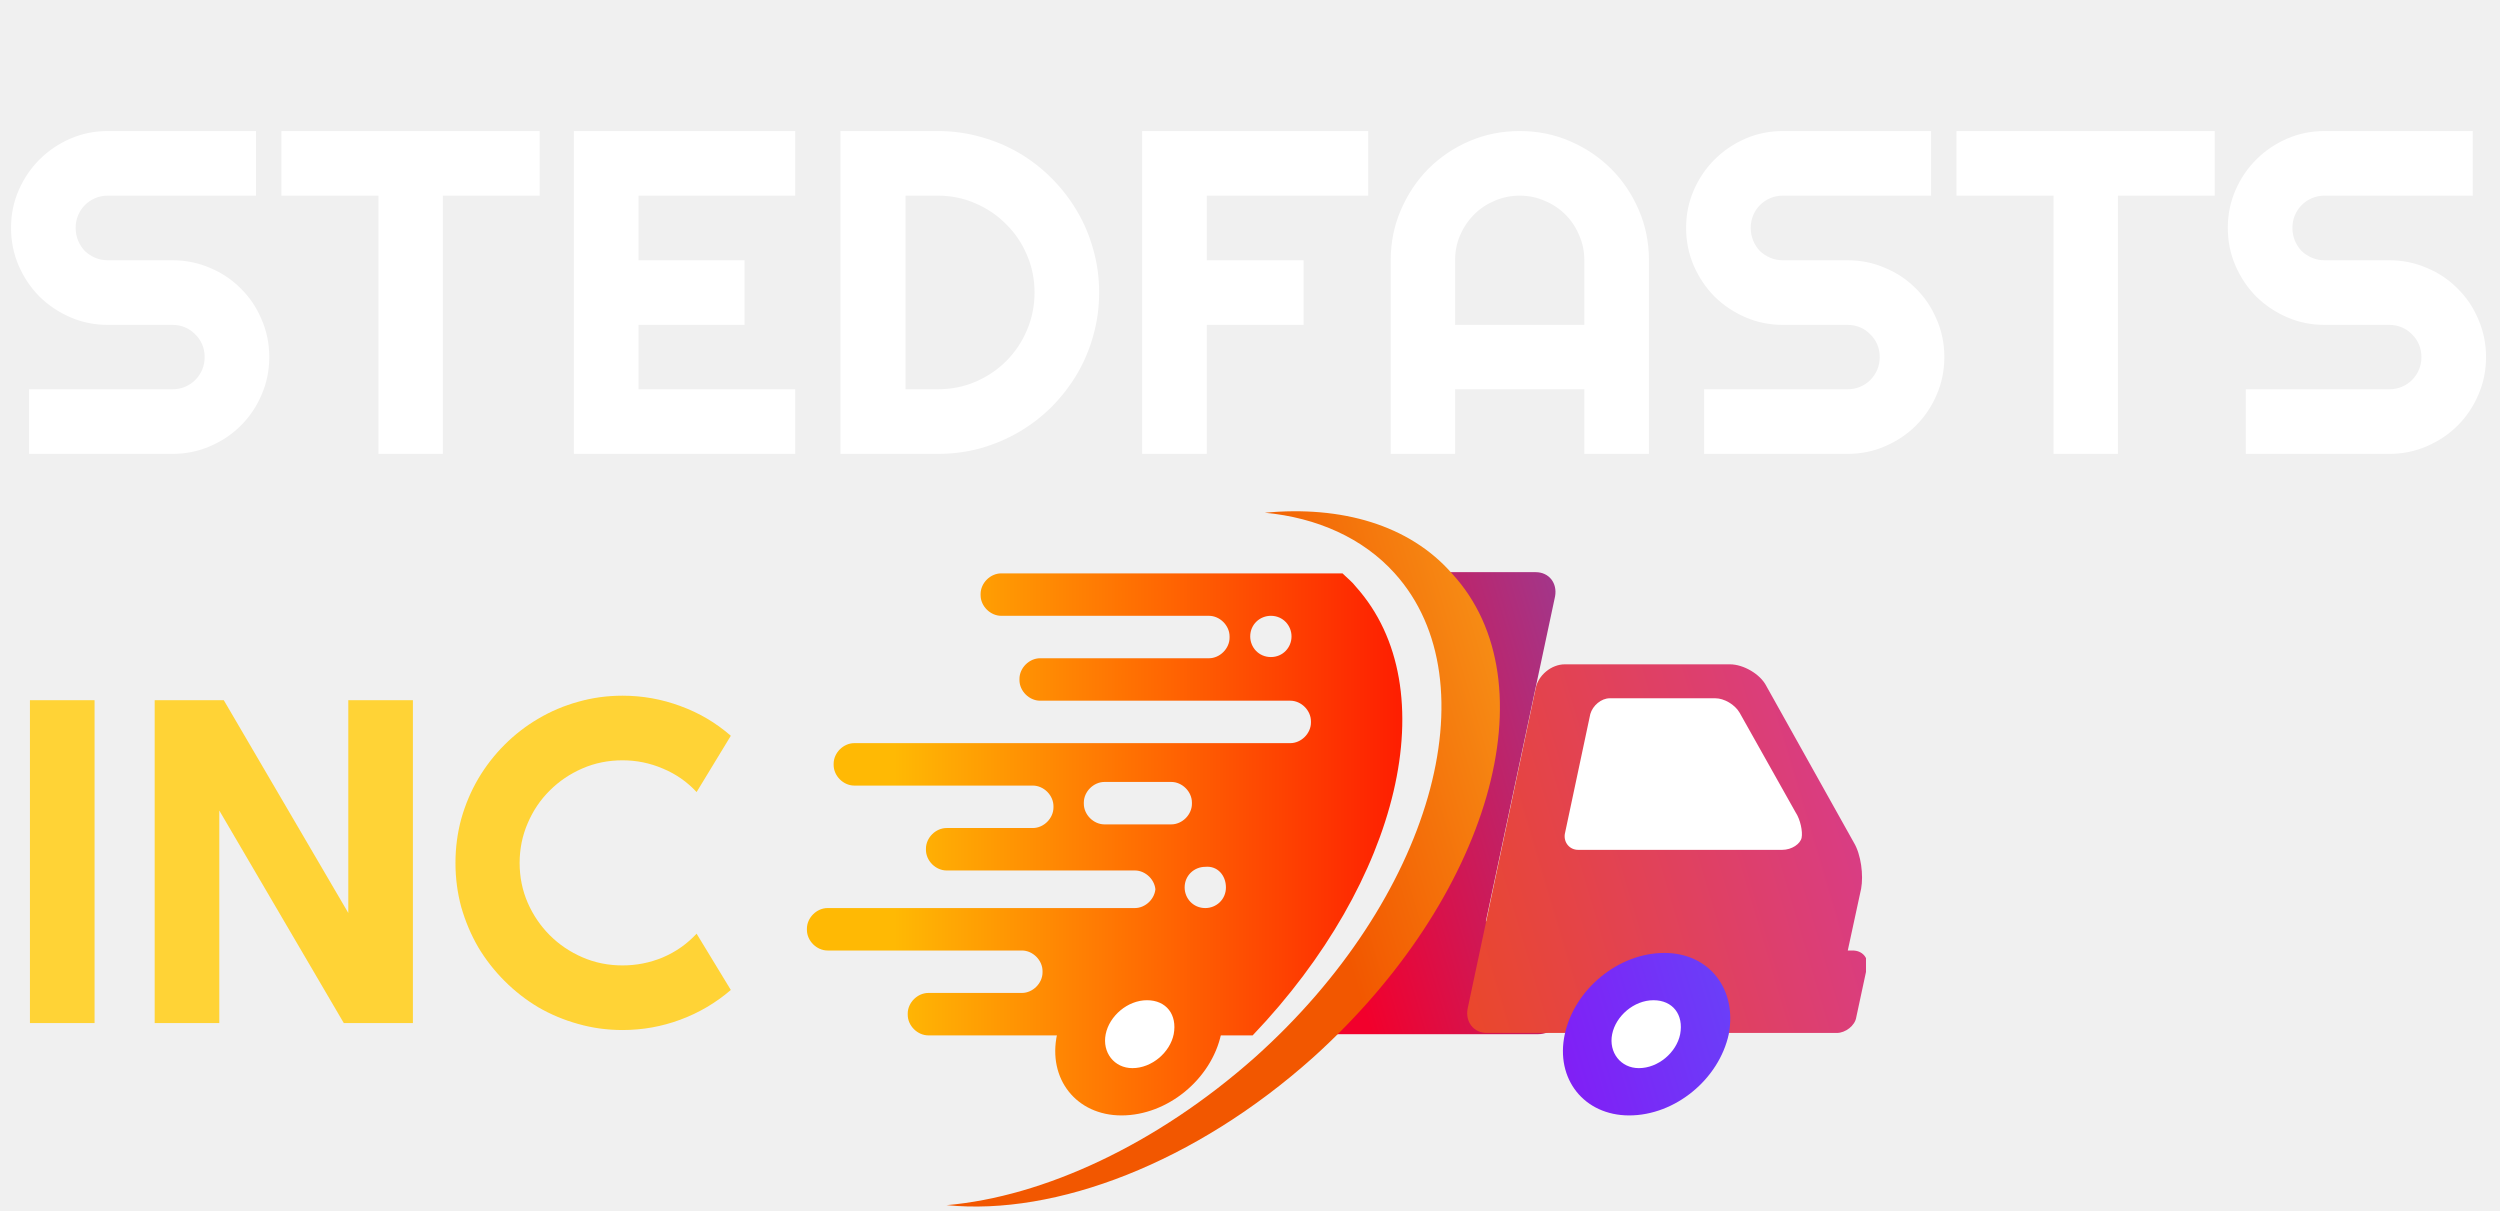
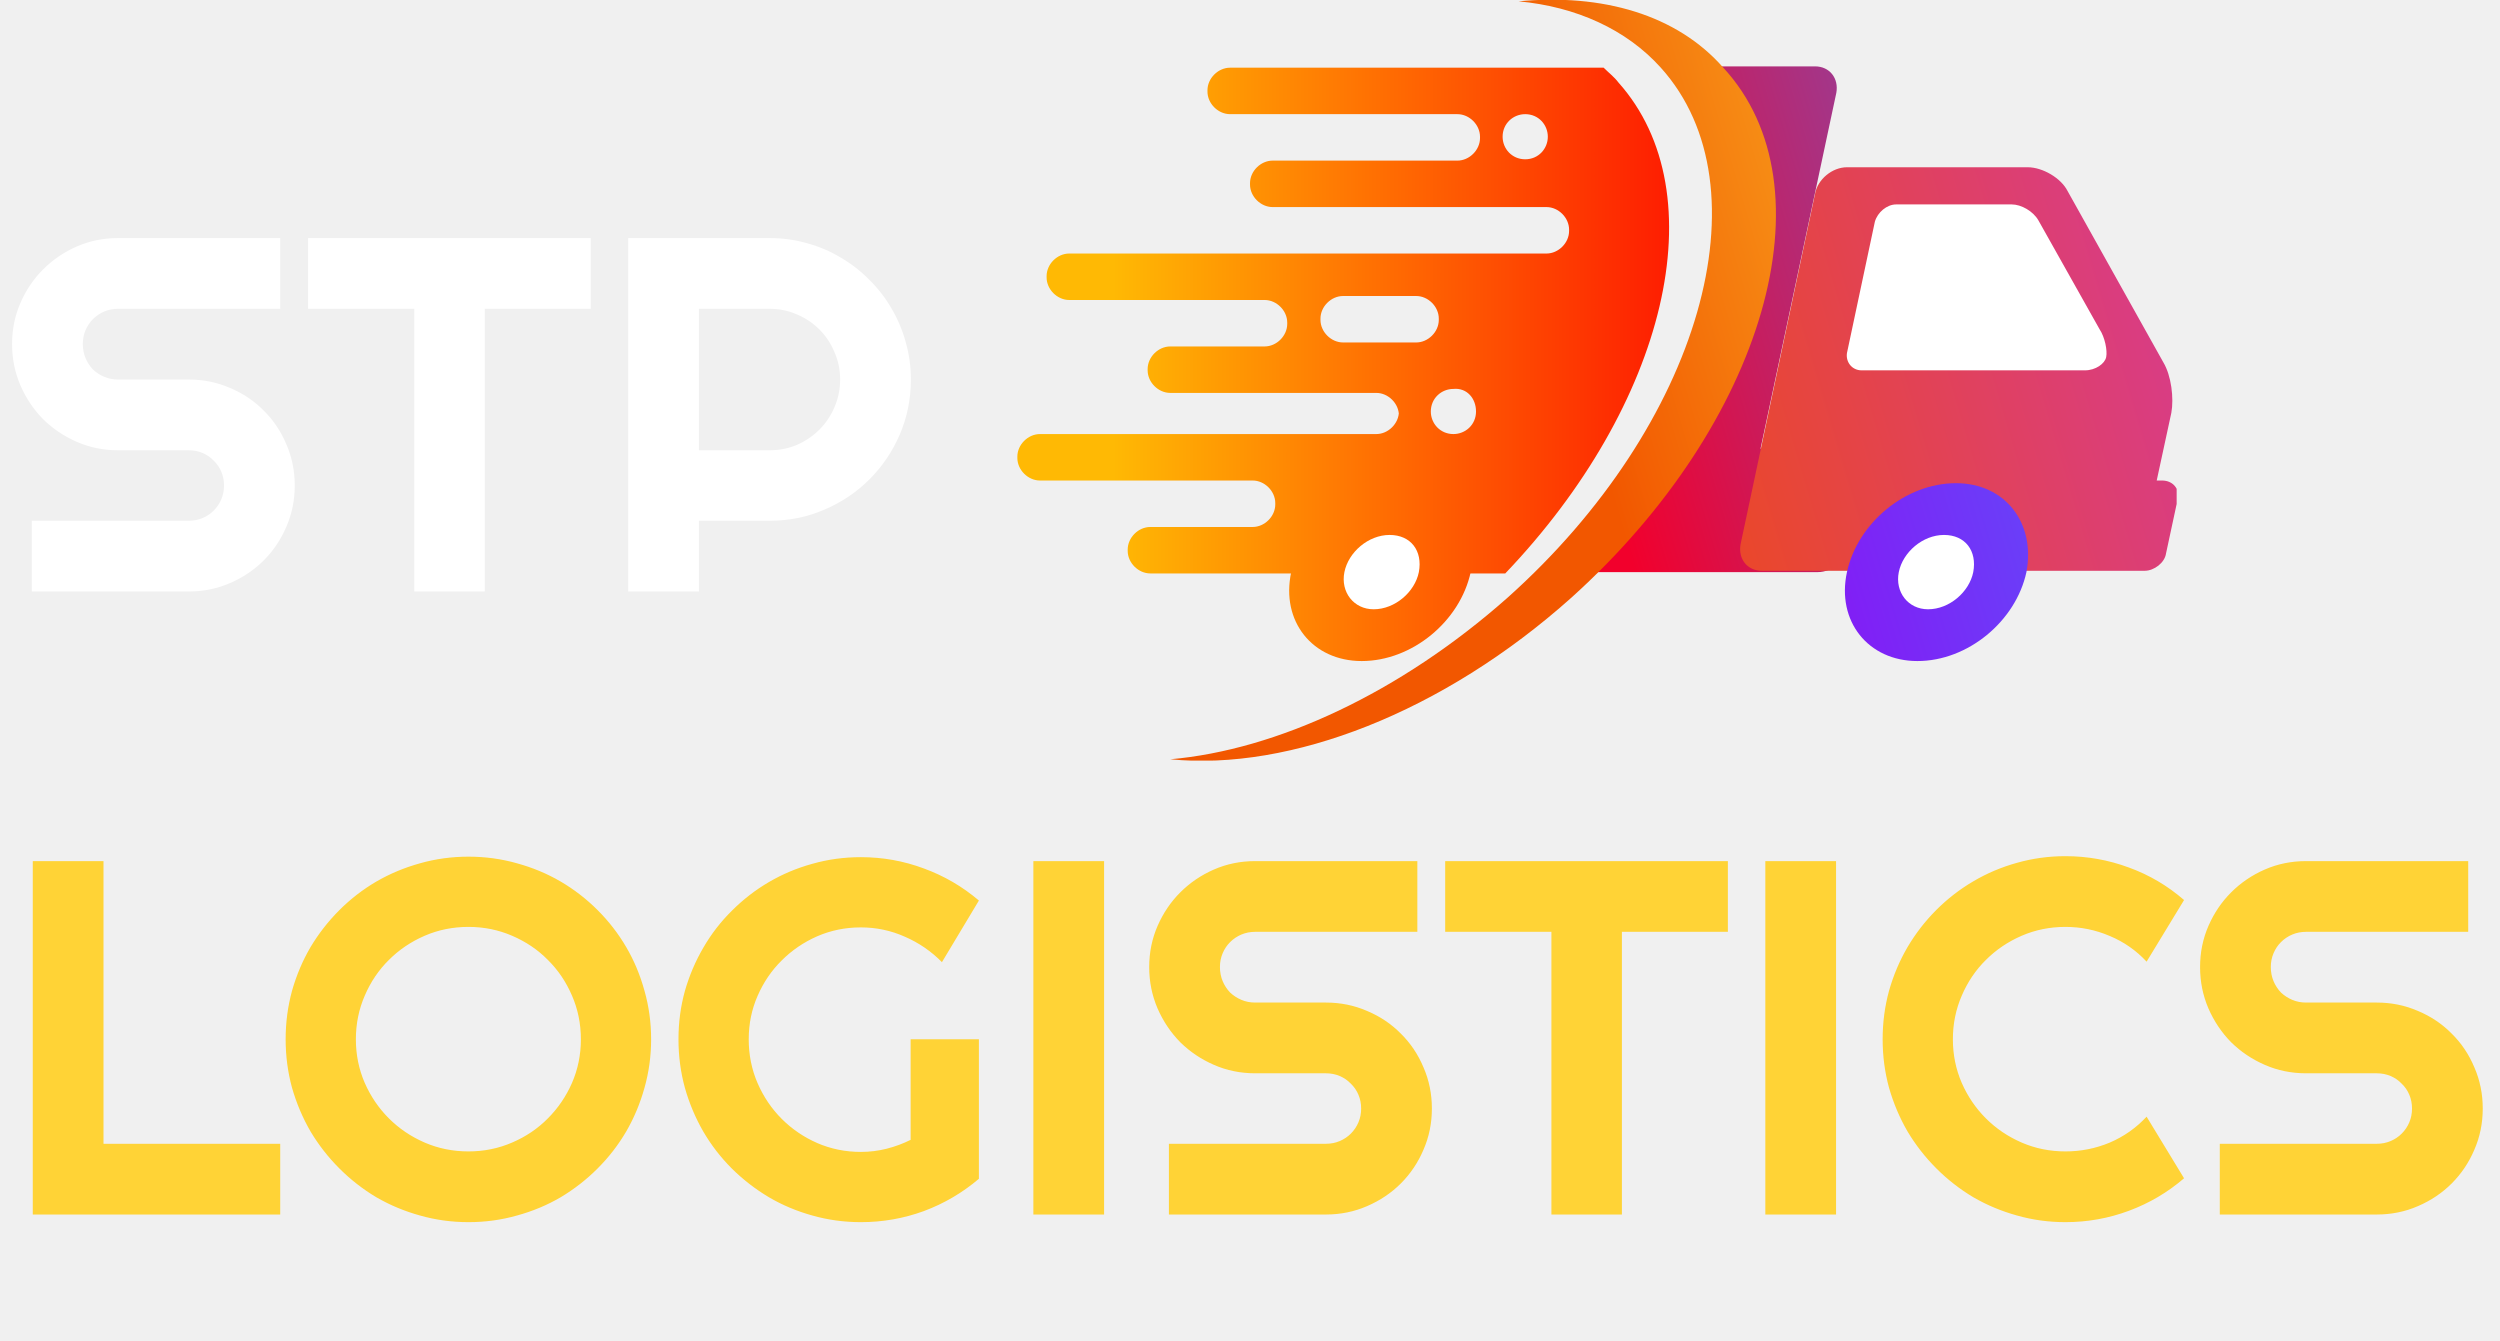
- <svg xmlns="http://www.w3.org/2000/svg" width="347" height="168" viewBox="0 0 347 168" fill="none">
+ <svg xmlns="http://www.w3.org/2000/svg" width="317" height="170" viewBox="0 0 317 170" fill="none">
  <g clip-path="url(#clip0)">
-     <path d="M141.838 131.93C143.356 131.93 144.704 133.277 144.704 134.791V134.96C144.704 136.475 143.356 137.821 141.838 137.821H132.398H128.858C127.341 137.821 125.992 139.168 125.992 140.682V140.851C125.992 142.366 127.341 143.712 128.858 143.712H134.589H173.868C194.266 122.336 200.841 95.574 188.197 81.436C187.692 80.762 187.017 80.257 186.343 79.584H175.217H164.428H138.972C137.455 79.584 136.107 80.931 136.107 82.445V82.614C136.107 84.129 137.455 85.475 138.972 85.475H159.876H167.799C169.317 85.475 170.665 86.822 170.665 88.337V88.505C170.665 90.02 169.317 91.366 167.799 91.366H158.696H144.367C142.85 91.366 141.501 92.713 141.501 94.228V94.396C141.501 95.911 142.85 97.257 144.367 97.257H157.516H179.094C180.611 97.257 181.96 98.604 181.96 100.118V100.287C181.96 101.802 180.611 103.148 179.094 103.148H156.167H118.575C117.057 103.148 115.709 104.495 115.709 106.01V106.178C115.709 107.693 117.057 109.039 118.575 109.039H139.647H143.356C144.873 109.039 146.221 110.386 146.221 111.901V112.069C146.221 113.584 144.873 114.93 143.356 114.93H139.647H131.386C129.869 114.93 128.521 116.277 128.521 117.792V117.96C128.521 119.475 129.869 120.821 131.386 120.821H152.459H157.516C159.033 120.821 160.382 122.168 160.382 123.683V123.178C160.382 124.692 159.033 126.039 157.516 126.039H151.11H114.866C113.349 126.039 112 127.386 112 128.9V129.069C112 130.583 113.349 131.93 114.866 131.93H115.203H133.747H141.838V131.93ZM176.397 91.198C174.711 91.198 173.531 89.851 173.531 88.337C173.531 86.653 174.88 85.475 176.397 85.475C178.083 85.475 179.263 86.822 179.263 88.337C179.263 89.851 178.083 91.198 176.397 91.198ZM170.159 123.178C170.159 124.861 168.811 126.039 167.294 126.039C165.608 126.039 164.428 124.692 164.428 123.178C164.428 121.494 165.776 120.316 167.294 120.316C168.979 120.148 170.159 121.494 170.159 123.178ZM153.302 114.425C151.784 114.425 150.436 113.079 150.436 111.564V111.396C150.436 109.881 151.784 108.534 153.302 108.534H162.573C164.091 108.534 165.439 109.881 165.439 111.396V111.564C165.439 113.079 164.091 114.425 162.573 114.425H153.302Z" fill="url(#paint0_linear)" />
-     <path d="M216.687 127.89H206.235L215.844 82.782C216.181 80.931 215.001 79.416 213.147 79.416H194.435C195.109 79.921 195.615 80.594 196.289 81.267C208.932 95.406 202.358 122.168 181.96 143.544H213.484C215.338 143.544 217.193 142.029 217.53 140.177L219.384 131.257C219.721 129.405 218.541 127.89 216.687 127.89Z" fill="url(#paint1_linear)" />
-     <path d="M257.146 131.93H256.471L258.326 123.346C258.663 121.494 258.326 118.633 257.314 116.95L245.177 95.237C244.334 93.554 241.974 92.208 240.119 92.208H217.193C215.338 92.208 213.484 93.722 213.147 95.574L203.706 140.009C203.369 141.861 204.549 143.375 206.404 143.375H250.74C250.908 143.375 250.908 143.375 251.077 143.375C251.245 143.375 251.245 143.375 251.414 143.375H254.954C256.134 143.375 257.483 142.366 257.651 141.187L259.169 134.118C259.337 132.94 258.494 131.93 257.146 131.93Z" fill="url(#paint2_linear)" />
-     <path d="M250.065 116.277C249.897 117.118 248.717 117.96 247.368 117.96H219.047C217.867 117.96 217.024 116.95 217.193 115.772L220.733 99.109C221.07 97.93 222.25 96.921 223.43 96.921H238.096C239.276 96.921 240.794 97.762 241.468 98.94L249.222 112.742C249.897 113.752 250.234 115.435 250.065 116.277Z" fill="white" />
-     <path d="M239.951 143.544C238.602 149.771 232.533 154.821 226.127 154.821C219.89 154.821 215.844 149.771 217.193 143.544C218.541 137.316 224.61 132.267 231.016 132.267C237.253 132.267 241.131 137.316 239.951 143.544Z" fill="url(#paint3_linear)" />
-     <path d="M233.208 143.544C232.702 146.068 230.173 148.257 227.476 148.257C224.947 148.257 223.261 146.068 223.767 143.544C224.273 141.019 226.802 138.831 229.499 138.831C232.196 138.831 233.713 140.851 233.208 143.544Z" fill="white" />
-     <path d="M169.485 143.544C168.136 149.771 162.068 154.821 155.662 154.821C149.424 154.821 145.378 149.771 146.727 143.544C148.076 137.316 154.144 132.267 160.55 132.267C166.788 132.267 170.834 137.316 169.485 143.544Z" fill="url(#paint4_linear)" />
-     <path d="M162.911 143.544C162.405 146.068 159.876 148.257 157.179 148.257C154.65 148.257 152.964 146.068 153.47 143.544C153.976 141.019 156.505 138.831 159.202 138.831C161.899 138.831 163.416 140.851 162.911 143.544Z" fill="white" />
-     <path d="M182.297 146.742C165.945 161.385 146.558 168.791 131.386 167.276C144.873 166.098 160.55 158.86 174.205 146.742C198.649 124.861 207.247 94.732 193.592 79.584C189.209 74.703 182.803 71.842 175.554 71.168C186.174 70.158 195.615 72.852 201.515 79.584C215.507 94.732 206.741 124.692 182.297 146.742Z" fill="url(#paint5_linear)" />
+     <path d="M158.838 60.93C160.356 60.93 161.704 62.277 161.704 63.791V63.96C161.704 65.475 160.356 66.821 158.838 66.821H149.398H145.858C144.341 66.821 142.992 68.168 142.992 69.682V69.851C142.992 71.366 144.341 72.712 145.858 72.712H151.589H190.868C211.266 51.336 217.841 24.574 205.197 10.436C204.692 9.762 204.017 9.257 203.343 8.584H192.217H181.428H155.972C154.455 8.584 153.107 9.931 153.107 11.445V11.614C153.107 13.129 154.455 14.475 155.972 14.475H176.876H184.799C186.317 14.475 187.665 15.822 187.665 17.337V17.505C187.665 19.02 186.317 20.366 184.799 20.366H175.696H161.367C159.85 20.366 158.501 21.713 158.501 23.227V23.396C158.501 24.911 159.85 26.257 161.367 26.257H174.516H196.094C197.611 26.257 198.96 27.604 198.96 29.119V29.287C198.96 30.802 197.611 32.148 196.094 32.148H173.167H135.575C134.057 32.148 132.709 33.495 132.709 35.01V35.178C132.709 36.693 134.057 38.039 135.575 38.039H156.647H160.356C161.873 38.039 163.221 39.386 163.221 40.901V41.069C163.221 42.584 161.873 43.93 160.356 43.93H156.647H148.386C146.869 43.93 145.521 45.277 145.521 46.792V46.96C145.521 48.475 146.869 49.821 148.386 49.821H169.459H174.516C176.033 49.821 177.382 51.168 177.382 52.683V52.178C177.382 53.693 176.033 55.039 174.516 55.039H168.11H131.866C130.349 55.039 129 56.386 129 57.9V58.069C129 59.584 130.349 60.93 131.866 60.93H132.203H150.747H158.838ZM193.397 20.198C191.711 20.198 190.531 18.851 190.531 17.337C190.531 15.653 191.88 14.475 193.397 14.475C195.083 14.475 196.263 15.822 196.263 17.337C196.263 18.851 195.083 20.198 193.397 20.198ZM187.159 52.178C187.159 53.861 185.811 55.039 184.294 55.039C182.608 55.039 181.428 53.693 181.428 52.178C181.428 50.495 182.776 49.316 184.294 49.316C185.979 49.148 187.159 50.495 187.159 52.178ZM170.302 43.425C168.784 43.425 167.436 42.079 167.436 40.564V40.396C167.436 38.881 168.784 37.534 170.302 37.534H179.573C181.091 37.534 182.439 38.881 182.439 40.396V40.564C182.439 42.079 181.091 43.425 179.573 43.425H170.302Z" fill="url(#paint0_linear)" />
+     <path d="M233.687 56.89H223.235L232.844 11.782C233.181 9.931 232.001 8.416 230.147 8.416H211.435C212.109 8.921 212.615 9.594 213.289 10.267C225.932 24.406 219.358 51.168 198.96 72.544H230.484C232.338 72.544 234.193 71.029 234.53 69.177L236.384 60.257C236.721 58.405 235.541 56.89 233.687 56.89Z" fill="url(#paint1_linear)" />
+     <path d="M274.146 60.93H273.471L275.326 52.346C275.663 50.495 275.326 47.633 274.314 45.95L262.177 24.237C261.334 22.554 258.974 21.208 257.119 21.208H234.193C232.338 21.208 230.484 22.723 230.147 24.574L220.706 69.009C220.369 70.861 221.549 72.375 223.404 72.375H267.74C267.908 72.375 267.908 72.375 268.077 72.375C268.245 72.375 268.245 72.375 268.414 72.375H271.954C273.134 72.375 274.483 71.365 274.651 70.187L276.169 63.118C276.337 61.94 275.494 60.93 274.146 60.93Z" fill="url(#paint2_linear)" />
+     <path d="M267.065 45.277C266.897 46.118 265.717 46.96 264.368 46.96H236.047C234.867 46.96 234.024 45.95 234.193 44.772L237.733 28.109C238.07 26.93 239.25 25.921 240.43 25.921H255.096C256.276 25.921 257.794 26.762 258.468 27.94L266.222 41.742C266.897 42.752 267.234 44.435 267.065 45.277Z" fill="white" />
+     <path d="M256.951 72.544C255.602 78.771 249.533 83.821 243.127 83.821C236.89 83.821 232.844 78.771 234.193 72.544C235.541 66.316 241.61 61.267 248.016 61.267C254.253 61.267 258.131 66.316 256.951 72.544Z" fill="url(#paint3_linear)" />
+     <path d="M250.208 72.544C249.702 75.068 247.173 77.257 244.476 77.257C241.947 77.257 240.261 75.068 240.767 72.544C241.273 70.019 243.802 67.831 246.499 67.831C249.196 67.831 250.713 69.851 250.208 72.544Z" fill="white" />
+     <path d="M186.485 72.544C185.136 78.771 179.068 83.821 172.662 83.821C166.424 83.821 162.378 78.771 163.727 72.544C165.076 66.316 171.144 61.267 177.55 61.267C183.788 61.267 187.834 66.316 186.485 72.544Z" fill="url(#paint4_linear)" />
+     <path d="M179.911 72.544C179.405 75.068 176.876 77.257 174.179 77.257C171.65 77.257 169.964 75.068 170.47 72.544C170.976 70.019 173.505 67.831 176.202 67.831C178.899 67.831 180.416 69.851 179.911 72.544Z" fill="white" />
+     <path d="M199.297 75.742C182.945 90.385 163.558 97.791 148.386 96.276C161.873 95.098 177.55 87.86 191.205 75.742C215.649 53.861 224.247 23.732 210.592 8.584C206.209 3.703 199.803 0.842 192.554 0.168C203.174 -0.842 212.615 1.851 218.515 8.584C232.507 23.732 223.741 53.692 199.297 75.742Z" fill="url(#paint5_linear)" />
  </g>
-   <path d="M1.531 31.625C1.531 29.771 1.885 28.031 2.594 26.406C3.302 24.781 4.26 23.365 5.469 22.156C6.698 20.927 8.125 19.958 9.75 19.25C11.375 18.542 13.115 18.188 14.969 18.188H35.531V27.156H14.969C14.344 27.156 13.76 27.271 13.219 27.5C12.677 27.729 12.198 28.052 11.781 28.469C11.385 28.865 11.073 29.333 10.844 29.875C10.615 30.417 10.5 31 10.5 31.625C10.5 32.25 10.615 32.844 10.844 33.406C11.073 33.948 11.385 34.427 11.781 34.844C12.198 35.24 12.677 35.552 13.219 35.781C13.76 36.01 14.344 36.125 14.969 36.125H23.938C25.792 36.125 27.531 36.479 29.156 37.188C30.802 37.875 32.229 38.833 33.438 40.062C34.667 41.271 35.625 42.698 36.312 44.344C37.021 45.969 37.375 47.708 37.375 49.562C37.375 51.417 37.021 53.156 36.312 54.781C35.625 56.406 34.667 57.833 33.438 59.062C32.229 60.271 30.802 61.229 29.156 61.938C27.531 62.646 25.792 63 23.938 63H4.031V54.031H23.938C24.562 54.031 25.146 53.917 25.688 53.688C26.229 53.458 26.698 53.146 27.094 52.75C27.51 52.333 27.833 51.854 28.062 51.312C28.292 50.771 28.406 50.188 28.406 49.562C28.406 48.938 28.292 48.354 28.062 47.812C27.833 47.271 27.51 46.802 27.094 46.406C26.698 45.99 26.229 45.667 25.688 45.438C25.146 45.208 24.562 45.094 23.938 45.094H14.969C13.115 45.094 11.375 44.74 9.75 44.031C8.125 43.323 6.698 42.365 5.469 41.156C4.26 39.927 3.302 38.5 2.594 36.875C1.885 35.229 1.531 33.479 1.531 31.625ZM61.469 63H52.531V27.156H39.062V18.188H74.906V27.156H61.469V63ZM110.375 63H79.656V18.188H110.375V27.156H88.625V36.125H103.344V45.094H88.625V54.031H110.375V63ZM152.562 40.594C152.562 42.656 152.292 44.646 151.75 46.562C151.229 48.458 150.479 50.24 149.5 51.906C148.521 53.552 147.354 55.062 146 56.438C144.646 57.792 143.135 58.958 141.469 59.938C139.802 60.917 138.01 61.677 136.094 62.219C134.198 62.74 132.219 63 130.156 63H116.656V18.188H130.156C132.219 18.188 134.198 18.458 136.094 19C138.01 19.521 139.802 20.271 141.469 21.25C143.135 22.229 144.646 23.406 146 24.781C147.354 26.135 148.521 27.646 149.5 29.312C150.479 30.958 151.229 32.74 151.75 34.656C152.292 36.552 152.562 38.531 152.562 40.594ZM143.594 40.594C143.594 38.74 143.24 37 142.531 35.375C141.844 33.75 140.885 32.333 139.656 31.125C138.448 29.896 137.021 28.927 135.375 28.219C133.75 27.51 132.01 27.156 130.156 27.156H125.688V54.031H130.156C132.01 54.031 133.75 53.688 135.375 53C137.021 52.292 138.448 51.333 139.656 50.125C140.885 48.896 141.844 47.469 142.531 45.844C143.24 44.198 143.594 42.448 143.594 40.594ZM167.5 63H158.531V18.188H189.906V27.156H167.5V36.125H180.938V45.094H167.5V63ZM219.906 45.094V36.125C219.906 34.896 219.667 33.74 219.188 32.656C218.729 31.552 218.094 30.594 217.281 29.781C216.469 28.969 215.51 28.333 214.406 27.875C213.323 27.396 212.167 27.156 210.938 27.156C209.708 27.156 208.542 27.396 207.438 27.875C206.354 28.333 205.406 28.969 204.594 29.781C203.781 30.594 203.135 31.552 202.656 32.656C202.198 33.74 201.969 34.896 201.969 36.125V45.094H219.906ZM228.875 63H219.906V54.031H201.969V63H193.031V36.125C193.031 33.646 193.5 31.323 194.438 29.156C195.375 26.969 196.646 25.062 198.25 23.438C199.875 21.812 201.771 20.531 203.938 19.594C206.125 18.656 208.458 18.188 210.938 18.188C213.417 18.188 215.74 18.656 217.906 19.594C220.094 20.531 222 21.812 223.625 23.438C225.25 25.062 226.531 26.969 227.469 29.156C228.406 31.323 228.875 33.646 228.875 36.125V63ZM234.031 31.625C234.031 29.771 234.385 28.031 235.094 26.406C235.802 24.781 236.76 23.365 237.969 22.156C239.198 20.927 240.625 19.958 242.25 19.25C243.875 18.542 245.615 18.188 247.469 18.188H268.031V27.156H247.469C246.844 27.156 246.26 27.271 245.719 27.5C245.177 27.729 244.698 28.052 244.281 28.469C243.885 28.865 243.573 29.333 243.344 29.875C243.115 30.417 243 31 243 31.625C243 32.25 243.115 32.844 243.344 33.406C243.573 33.948 243.885 34.427 244.281 34.844C244.698 35.24 245.177 35.552 245.719 35.781C246.26 36.01 246.844 36.125 247.469 36.125H256.438C258.292 36.125 260.031 36.479 261.656 37.188C263.302 37.875 264.729 38.833 265.938 40.062C267.167 41.271 268.125 42.698 268.812 44.344C269.521 45.969 269.875 47.708 269.875 49.562C269.875 51.417 269.521 53.156 268.812 54.781C268.125 56.406 267.167 57.833 265.938 59.062C264.729 60.271 263.302 61.229 261.656 61.938C260.031 62.646 258.292 63 256.438 63H236.531V54.031H256.438C257.062 54.031 257.646 53.917 258.188 53.688C258.729 53.458 259.198 53.146 259.594 52.75C260.01 52.333 260.333 51.854 260.562 51.312C260.792 50.771 260.906 50.188 260.906 49.562C260.906 48.938 260.792 48.354 260.562 47.812C260.333 47.271 260.01 46.802 259.594 46.406C259.198 45.99 258.729 45.667 258.188 45.438C257.646 45.208 257.062 45.094 256.438 45.094H247.469C245.615 45.094 243.875 44.74 242.25 44.031C240.625 43.323 239.198 42.365 237.969 41.156C236.76 39.927 235.802 38.5 235.094 36.875C234.385 35.229 234.031 33.479 234.031 31.625ZM293.969 63H285.031V27.156H271.562V18.188H307.406V27.156H293.969V63ZM309.219 31.625C309.219 29.771 309.573 28.031 310.281 26.406C310.99 24.781 311.948 23.365 313.156 22.156C314.385 20.927 315.812 19.958 317.438 19.25C319.062 18.542 320.802 18.188 322.656 18.188H343.219V27.156H322.656C322.031 27.156 321.448 27.271 320.906 27.5C320.365 27.729 319.885 28.052 319.469 28.469C319.073 28.865 318.76 29.333 318.531 29.875C318.302 30.417 318.188 31 318.188 31.625C318.188 32.25 318.302 32.844 318.531 33.406C318.76 33.948 319.073 34.427 319.469 34.844C319.885 35.24 320.365 35.552 320.906 35.781C321.448 36.01 322.031 36.125 322.656 36.125H331.625C333.479 36.125 335.219 36.479 336.844 37.188C338.49 37.875 339.917 38.833 341.125 40.062C342.354 41.271 343.312 42.698 344 44.344C344.708 45.969 345.062 47.708 345.062 49.562C345.062 51.417 344.708 53.156 344 54.781C343.312 56.406 342.354 57.833 341.125 59.062C339.917 60.271 338.49 61.229 336.844 61.938C335.219 62.646 333.479 63 331.625 63H311.719V54.031H331.625C332.25 54.031 332.833 53.917 333.375 53.688C333.917 53.458 334.385 53.146 334.781 52.75C335.198 52.333 335.521 51.854 335.75 51.312C335.979 50.771 336.094 50.188 336.094 49.562C336.094 48.938 335.979 48.354 335.75 47.812C335.521 47.271 335.198 46.802 334.781 46.406C334.385 45.99 333.917 45.667 333.375 45.438C332.833 45.208 332.25 45.094 331.625 45.094H322.656C320.802 45.094 319.062 44.74 317.438 44.031C315.812 43.323 314.385 42.365 313.156 41.156C311.948 39.927 310.99 38.5 310.281 36.875C309.573 35.229 309.219 33.479 309.219 31.625Z" fill="white" />
-   <path d="M13.125 142H4.156V97.188H13.125V142ZM57.312 142H47.719L30.438 112.5V142H21.469V97.188H31.062L48.344 126.719V97.188H57.312V142ZM101.438 137.406C99.354 139.198 97.021 140.573 94.438 141.531C91.854 142.49 89.177 142.969 86.406 142.969C84.281 142.969 82.229 142.688 80.25 142.125C78.292 141.583 76.448 140.812 74.719 139.812C73.01 138.792 71.448 137.573 70.031 136.156C68.615 134.74 67.396 133.177 66.375 131.469C65.375 129.74 64.594 127.896 64.031 125.938C63.49 123.958 63.219 121.906 63.219 119.781C63.219 117.656 63.49 115.604 64.031 113.625C64.594 111.646 65.375 109.802 66.375 108.094C67.396 106.365 68.615 104.792 70.031 103.375C71.448 101.958 73.01 100.75 74.719 99.75C76.448 98.729 78.292 97.948 80.25 97.406C82.229 96.844 84.281 96.562 86.406 96.562C89.177 96.562 91.854 97.042 94.438 98C97.021 98.938 99.354 100.312 101.438 102.125L96.688 109.938C95.375 108.521 93.823 107.438 92.031 106.688C90.24 105.917 88.365 105.531 86.406 105.531C84.427 105.531 82.573 105.906 80.844 106.656C79.115 107.406 77.604 108.427 76.312 109.719C75.021 110.99 74 112.5 73.25 114.25C72.5 115.979 72.125 117.823 72.125 119.781C72.125 121.74 72.5 123.583 73.25 125.312C74 127.021 75.021 128.521 76.312 129.812C77.604 131.104 79.115 132.125 80.844 132.875C82.573 133.625 84.427 134 86.406 134C88.365 134 90.24 133.625 92.031 132.875C93.823 132.104 95.375 131.01 96.688 129.594L101.438 137.406Z" fill="#FFD336" />
+   <path d="M1.531 43.625C1.531 41.771 1.885 40.031 2.594 38.406C3.302 36.781 4.26 35.365 5.469 34.156C6.698 32.927 8.125 31.958 9.75 31.25C11.375 30.542 13.115 30.188 14.969 30.188H35.531V39.156H14.969C14.344 39.156 13.76 39.271 13.219 39.5C12.677 39.729 12.198 40.052 11.781 40.469C11.385 40.865 11.073 41.333 10.844 41.875C10.615 42.417 10.5 43 10.5 43.625C10.5 44.25 10.615 44.844 10.844 45.406C11.073 45.948 11.385 46.427 11.781 46.844C12.198 47.24 12.677 47.552 13.219 47.781C13.76 48.01 14.344 48.125 14.969 48.125H23.938C25.792 48.125 27.531 48.479 29.156 49.188C30.802 49.875 32.229 50.833 33.438 52.062C34.667 53.271 35.625 54.698 36.312 56.344C37.021 57.969 37.375 59.708 37.375 61.562C37.375 63.417 37.021 65.156 36.312 66.781C35.625 68.406 34.667 69.833 33.438 71.062C32.229 72.271 30.802 73.229 29.156 73.938C27.531 74.646 25.792 75 23.938 75H4.031V66.031H23.938C24.562 66.031 25.146 65.917 25.688 65.688C26.229 65.458 26.698 65.146 27.094 64.75C27.51 64.333 27.833 63.854 28.062 63.312C28.292 62.771 28.406 62.188 28.406 61.562C28.406 60.938 28.292 60.354 28.062 59.812C27.833 59.271 27.51 58.802 27.094 58.406C26.698 57.99 26.229 57.667 25.688 57.438C25.146 57.208 24.562 57.094 23.938 57.094H14.969C13.115 57.094 11.375 56.74 9.75 56.031C8.125 55.323 6.698 54.365 5.469 53.156C4.26 51.927 3.302 50.5 2.594 48.875C1.885 47.229 1.531 45.479 1.531 43.625ZM61.469 75H52.531V39.156H39.062V30.188H74.906V39.156H61.469V75ZM88.625 39.156V57.094H97.594C98.823 57.094 99.979 56.865 101.062 56.406C102.146 55.927 103.094 55.281 103.906 54.469C104.719 53.656 105.354 52.708 105.812 51.625C106.292 50.521 106.531 49.354 106.531 48.125C106.531 46.896 106.292 45.74 105.812 44.656C105.354 43.552 104.719 42.594 103.906 41.781C103.094 40.969 102.146 40.333 101.062 39.875C99.979 39.396 98.823 39.156 97.594 39.156H88.625ZM88.625 75H79.656V30.188H97.594C99.24 30.188 100.823 30.406 102.344 30.844C103.865 31.26 105.281 31.865 106.594 32.656C107.927 33.427 109.135 34.365 110.219 35.469C111.323 36.552 112.26 37.76 113.031 39.094C113.823 40.427 114.427 41.854 114.844 43.375C115.281 44.896 115.5 46.479 115.5 48.125C115.5 50.583 115.031 52.906 114.094 55.094C113.156 57.26 111.875 59.156 110.25 60.781C108.625 62.406 106.719 63.688 104.531 64.625C102.365 65.562 100.052 66.031 97.594 66.031H88.625V75Z" fill="white" />
+   <path d="M35.531 154H4.156V109.188H13.125V145.031H35.531V154ZM82.562 131.781C82.562 133.906 82.281 135.958 81.719 137.938C81.177 139.896 80.406 141.74 79.406 143.469C78.406 145.177 77.198 146.74 75.781 148.156C74.365 149.573 72.802 150.792 71.094 151.812C69.385 152.812 67.542 153.583 65.562 154.125C63.583 154.688 61.531 154.969 59.406 154.969C57.281 154.969 55.229 154.688 53.25 154.125C51.292 153.583 49.448 152.812 47.719 151.812C46.01 150.792 44.448 149.573 43.031 148.156C41.615 146.74 40.396 145.177 39.375 143.469C38.375 141.74 37.594 139.896 37.031 137.938C36.49 135.958 36.219 133.906 36.219 131.781C36.219 129.656 36.49 127.604 37.031 125.625C37.594 123.646 38.375 121.802 39.375 120.094C40.396 118.385 41.615 116.823 43.031 115.406C44.448 113.99 46.01 112.781 47.719 111.781C49.448 110.781 51.292 110.01 53.25 109.469C55.229 108.906 57.281 108.625 59.406 108.625C61.531 108.625 63.583 108.906 65.562 109.469C67.542 110.01 69.385 110.781 71.094 111.781C72.802 112.781 74.365 113.99 75.781 115.406C77.198 116.823 78.406 118.385 79.406 120.094C80.406 121.802 81.177 123.646 81.719 125.625C82.281 127.604 82.562 129.656 82.562 131.781ZM73.656 131.781C73.656 129.823 73.281 127.979 72.531 126.25C71.781 124.5 70.76 122.99 69.469 121.719C68.198 120.427 66.688 119.406 64.938 118.656C63.208 117.906 61.365 117.531 59.406 117.531C57.427 117.531 55.573 117.906 53.844 118.656C52.115 119.406 50.604 120.427 49.312 121.719C48.021 122.99 47 124.5 46.25 126.25C45.5 127.979 45.125 129.823 45.125 131.781C45.125 133.74 45.5 135.583 46.25 137.312C47 139.021 48.021 140.521 49.312 141.812C50.604 143.104 52.115 144.125 53.844 144.875C55.573 145.625 57.427 146 59.406 146C61.365 146 63.208 145.625 64.938 144.875C66.688 144.125 68.198 143.104 69.469 141.812C70.76 140.521 71.781 139.021 72.531 137.312C73.281 135.583 73.656 133.74 73.656 131.781ZM124.125 149.469C122.042 151.24 119.719 152.604 117.156 153.562C114.594 154.5 111.927 154.969 109.156 154.969C107.031 154.969 104.979 154.688 103 154.125C101.042 153.583 99.208 152.812 97.5 151.812C95.792 150.792 94.229 149.583 92.812 148.188C91.396 146.771 90.188 145.208 89.188 143.5C88.188 141.771 87.406 139.917 86.844 137.938C86.302 135.958 86.031 133.906 86.031 131.781C86.031 129.656 86.302 127.615 86.844 125.656C87.406 123.698 88.188 121.865 89.188 120.156C90.188 118.427 91.396 116.865 92.812 115.469C94.229 114.052 95.792 112.844 97.5 111.844C99.208 110.844 101.042 110.073 103 109.531C104.979 108.969 107.031 108.688 109.156 108.688C111.927 108.688 114.594 109.167 117.156 110.125C119.719 111.062 122.042 112.417 124.125 114.188L119.438 122C118.083 120.625 116.521 119.552 114.75 118.781C112.979 117.99 111.115 117.594 109.156 117.594C107.198 117.594 105.354 117.969 103.625 118.719C101.917 119.469 100.417 120.49 99.125 121.781C97.833 123.052 96.812 124.552 96.062 126.281C95.312 127.99 94.938 129.823 94.938 131.781C94.938 133.76 95.312 135.615 96.062 137.344C96.812 139.073 97.833 140.583 99.125 141.875C100.417 143.167 101.917 144.188 103.625 144.938C105.354 145.688 107.198 146.062 109.156 146.062C110.281 146.062 111.375 145.927 112.438 145.656C113.5 145.385 114.51 145.01 115.469 144.531V131.781H124.125V149.469ZM140 154H131.031V109.188H140V154ZM145.719 122.625C145.719 120.771 146.073 119.031 146.781 117.406C147.49 115.781 148.448 114.365 149.656 113.156C150.885 111.927 152.312 110.958 153.938 110.25C155.562 109.542 157.302 109.188 159.156 109.188H179.719V118.156H159.156C158.531 118.156 157.948 118.271 157.406 118.5C156.865 118.729 156.385 119.052 155.969 119.469C155.573 119.865 155.26 120.333 155.031 120.875C154.802 121.417 154.688 122 154.688 122.625C154.688 123.25 154.802 123.844 155.031 124.406C155.26 124.948 155.573 125.427 155.969 125.844C156.385 126.24 156.865 126.552 157.406 126.781C157.948 127.01 158.531 127.125 159.156 127.125H168.125C169.979 127.125 171.719 127.479 173.344 128.188C174.99 128.875 176.417 129.833 177.625 131.062C178.854 132.271 179.812 133.698 180.5 135.344C181.208 136.969 181.562 138.708 181.562 140.562C181.562 142.417 181.208 144.156 180.5 145.781C179.812 147.406 178.854 148.833 177.625 150.062C176.417 151.271 174.99 152.229 173.344 152.938C171.719 153.646 169.979 154 168.125 154H148.219V145.031H168.125C168.75 145.031 169.333 144.917 169.875 144.688C170.417 144.458 170.885 144.146 171.281 143.75C171.698 143.333 172.021 142.854 172.25 142.312C172.479 141.771 172.594 141.188 172.594 140.562C172.594 139.938 172.479 139.354 172.25 138.812C172.021 138.271 171.698 137.802 171.281 137.406C170.885 136.99 170.417 136.667 169.875 136.438C169.333 136.208 168.75 136.094 168.125 136.094H159.156C157.302 136.094 155.562 135.74 153.938 135.031C152.312 134.323 150.885 133.365 149.656 132.156C148.448 130.927 147.49 129.5 146.781 127.875C146.073 126.229 145.719 124.479 145.719 122.625ZM205.656 154H196.719V118.156H183.25V109.188H219.094V118.156H205.656V154ZM232.812 154H223.844V109.188H232.812V154ZM276.938 149.406C274.854 151.198 272.521 152.573 269.938 153.531C267.354 154.49 264.677 154.969 261.906 154.969C259.781 154.969 257.729 154.688 255.75 154.125C253.792 153.583 251.948 152.812 250.219 151.812C248.51 150.792 246.948 149.573 245.531 148.156C244.115 146.74 242.896 145.177 241.875 143.469C240.875 141.74 240.094 139.896 239.531 137.938C238.99 135.958 238.719 133.906 238.719 131.781C238.719 129.656 238.99 127.604 239.531 125.625C240.094 123.646 240.875 121.802 241.875 120.094C242.896 118.365 244.115 116.792 245.531 115.375C246.948 113.958 248.51 112.75 250.219 111.75C251.948 110.729 253.792 109.948 255.75 109.406C257.729 108.844 259.781 108.562 261.906 108.562C264.677 108.562 267.354 109.042 269.938 110C272.521 110.938 274.854 112.312 276.938 114.125L272.188 121.938C270.875 120.521 269.323 119.438 267.531 118.688C265.74 117.917 263.865 117.531 261.906 117.531C259.927 117.531 258.073 117.906 256.344 118.656C254.615 119.406 253.104 120.427 251.812 121.719C250.521 122.99 249.5 124.5 248.75 126.25C248 127.979 247.625 129.823 247.625 131.781C247.625 133.74 248 135.583 248.75 137.312C249.5 139.021 250.521 140.521 251.812 141.812C253.104 143.104 254.615 144.125 256.344 144.875C258.073 145.625 259.927 146 261.906 146C263.865 146 265.74 145.625 267.531 144.875C269.323 144.104 270.875 143.01 272.188 141.594L276.938 149.406ZM278.969 122.625C278.969 120.771 279.323 119.031 280.031 117.406C280.74 115.781 281.698 114.365 282.906 113.156C284.135 111.927 285.562 110.958 287.188 110.25C288.812 109.542 290.552 109.188 292.406 109.188H312.969V118.156H292.406C291.781 118.156 291.198 118.271 290.656 118.5C290.115 118.729 289.635 119.052 289.219 119.469C288.823 119.865 288.51 120.333 288.281 120.875C288.052 121.417 287.938 122 287.938 122.625C287.938 123.25 288.052 123.844 288.281 124.406C288.51 124.948 288.823 125.427 289.219 125.844C289.635 126.24 290.115 126.552 290.656 126.781C291.198 127.01 291.781 127.125 292.406 127.125H301.375C303.229 127.125 304.969 127.479 306.594 128.188C308.24 128.875 309.667 129.833 310.875 131.062C312.104 132.271 313.062 133.698 313.75 135.344C314.458 136.969 314.812 138.708 314.812 140.562C314.812 142.417 314.458 144.156 313.75 145.781C313.062 147.406 312.104 148.833 310.875 150.062C309.667 151.271 308.24 152.229 306.594 152.938C304.969 153.646 303.229 154 301.375 154H281.469V145.031H301.375C302 145.031 302.583 144.917 303.125 144.688C303.667 144.458 304.135 144.146 304.531 143.75C304.948 143.333 305.271 142.854 305.5 142.312C305.729 141.771 305.844 141.188 305.844 140.562C305.844 139.938 305.729 139.354 305.5 138.812C305.271 138.271 304.948 137.802 304.531 137.406C304.135 136.99 303.667 136.667 303.125 136.438C302.583 136.208 302 136.094 301.375 136.094H292.406C290.552 136.094 288.812 135.74 287.188 135.031C285.562 134.323 284.135 133.365 282.906 132.156C281.698 130.927 280.74 129.5 280.031 127.875C279.323 126.229 278.969 124.479 278.969 122.625Z" fill="#FFD336" />
  <defs>
-     <linearGradient id="paint0_linear" x1="219.047" y1="111.5" x2="108.905" y2="111.5" gradientUnits="userSpaceOnUse">
+     <linearGradient id="paint0_linear" x1="236.047" y1="40.501" x2="125.905" y2="40.501" gradientUnits="userSpaceOnUse">
      <stop offset="0.124" stop-color="#FE0600" />
      <stop offset="0.862" stop-color="#FFB904" />
    </linearGradient>
-     <linearGradient id="paint1_linear" x1="182.613" y1="117.9" x2="274.517" y2="90.573" gradientUnits="userSpaceOnUse">
+     <linearGradient id="paint1_linear" x1="199.613" y1="46.9" x2="291.517" y2="19.573" gradientUnits="userSpaceOnUse">
      <stop stop-color="#F2002C" />
      <stop offset="1" stop-color="#3F7AFF" />
    </linearGradient>
-     <linearGradient id="paint2_linear" x1="186.938" y1="132.444" x2="278.842" y2="105.117" gradientUnits="userSpaceOnUse">
+     <linearGradient id="paint2_linear" x1="203.938" y1="61.444" x2="295.842" y2="34.117" gradientUnits="userSpaceOnUse">
      <stop stop-color="#EE4A17" />
      <stop offset="1" stop-color="#D238A7" />
      <stop offset="1" stop-color="#FFD53F" />
    </linearGradient>
-     <linearGradient id="paint3_linear" x1="193.329" y1="153.94" x2="285.234" y2="126.613" gradientUnits="userSpaceOnUse">
+     <linearGradient id="paint3_linear" x1="210.329" y1="82.939" x2="302.234" y2="55.613" gradientUnits="userSpaceOnUse">
      <stop stop-color="#9700F2" />
      <stop offset="1" stop-color="#3F7AFF" />
    </linearGradient>
-     <linearGradient id="paint4_linear" x1="219.047" y1="143.506" x2="108.905" y2="143.506" gradientUnits="userSpaceOnUse">
+     <linearGradient id="paint4_linear" x1="236.047" y1="72.506" x2="125.905" y2="72.506" gradientUnits="userSpaceOnUse">
      <stop offset="0.124" stop-color="#FE0600" />
      <stop offset="0.862" stop-color="#FFB904" />
    </linearGradient>
-     <linearGradient id="paint5_linear" x1="181.105" y1="112.828" x2="273.009" y2="85.502" gradientUnits="userSpaceOnUse">
+     <linearGradient id="paint5_linear" x1="198.105" y1="41.828" x2="290.009" y2="14.502" gradientUnits="userSpaceOnUse">
      <stop stop-color="#F25700" />
      <stop offset="1" stop-color="#FFF73F" />
    </linearGradient>
    <clipPath id="clip0">
-       <rect width="147" height="96.444" fill="white" transform="translate(112 71)" />
+       <rect width="147" height="96.444" fill="white" transform="translate(129)" />
    </clipPath>
  </defs>
</svg>
